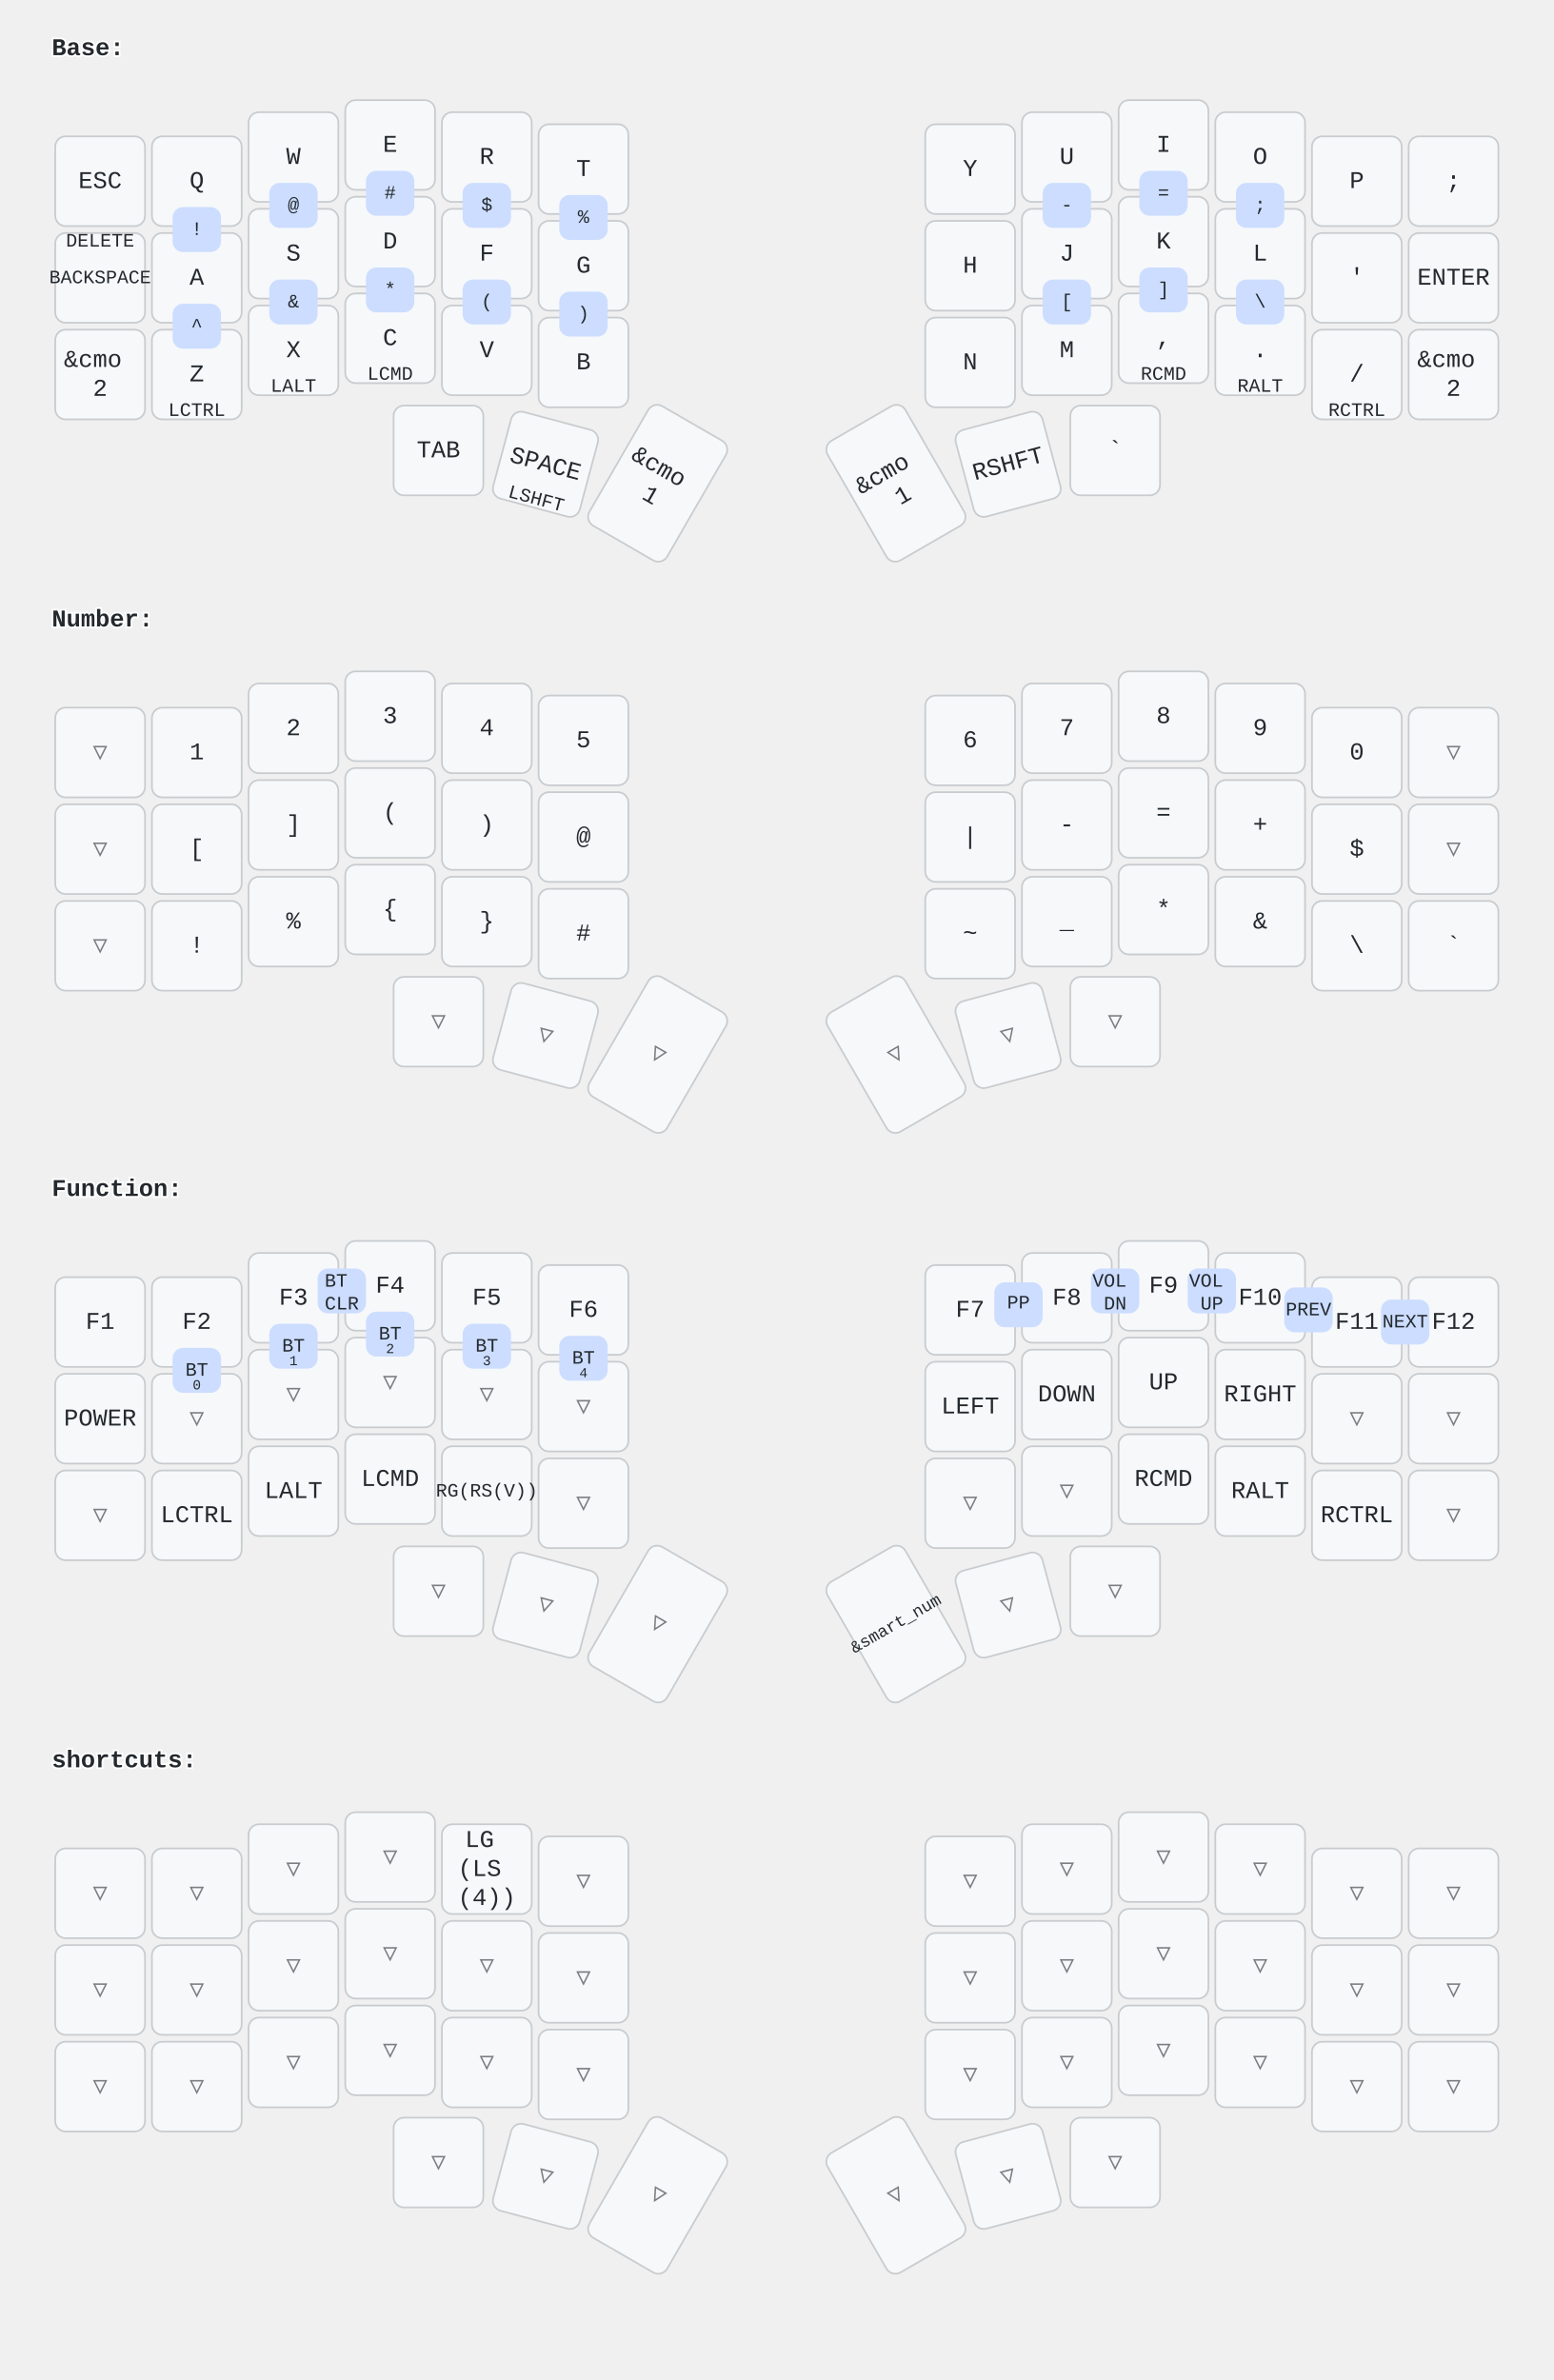
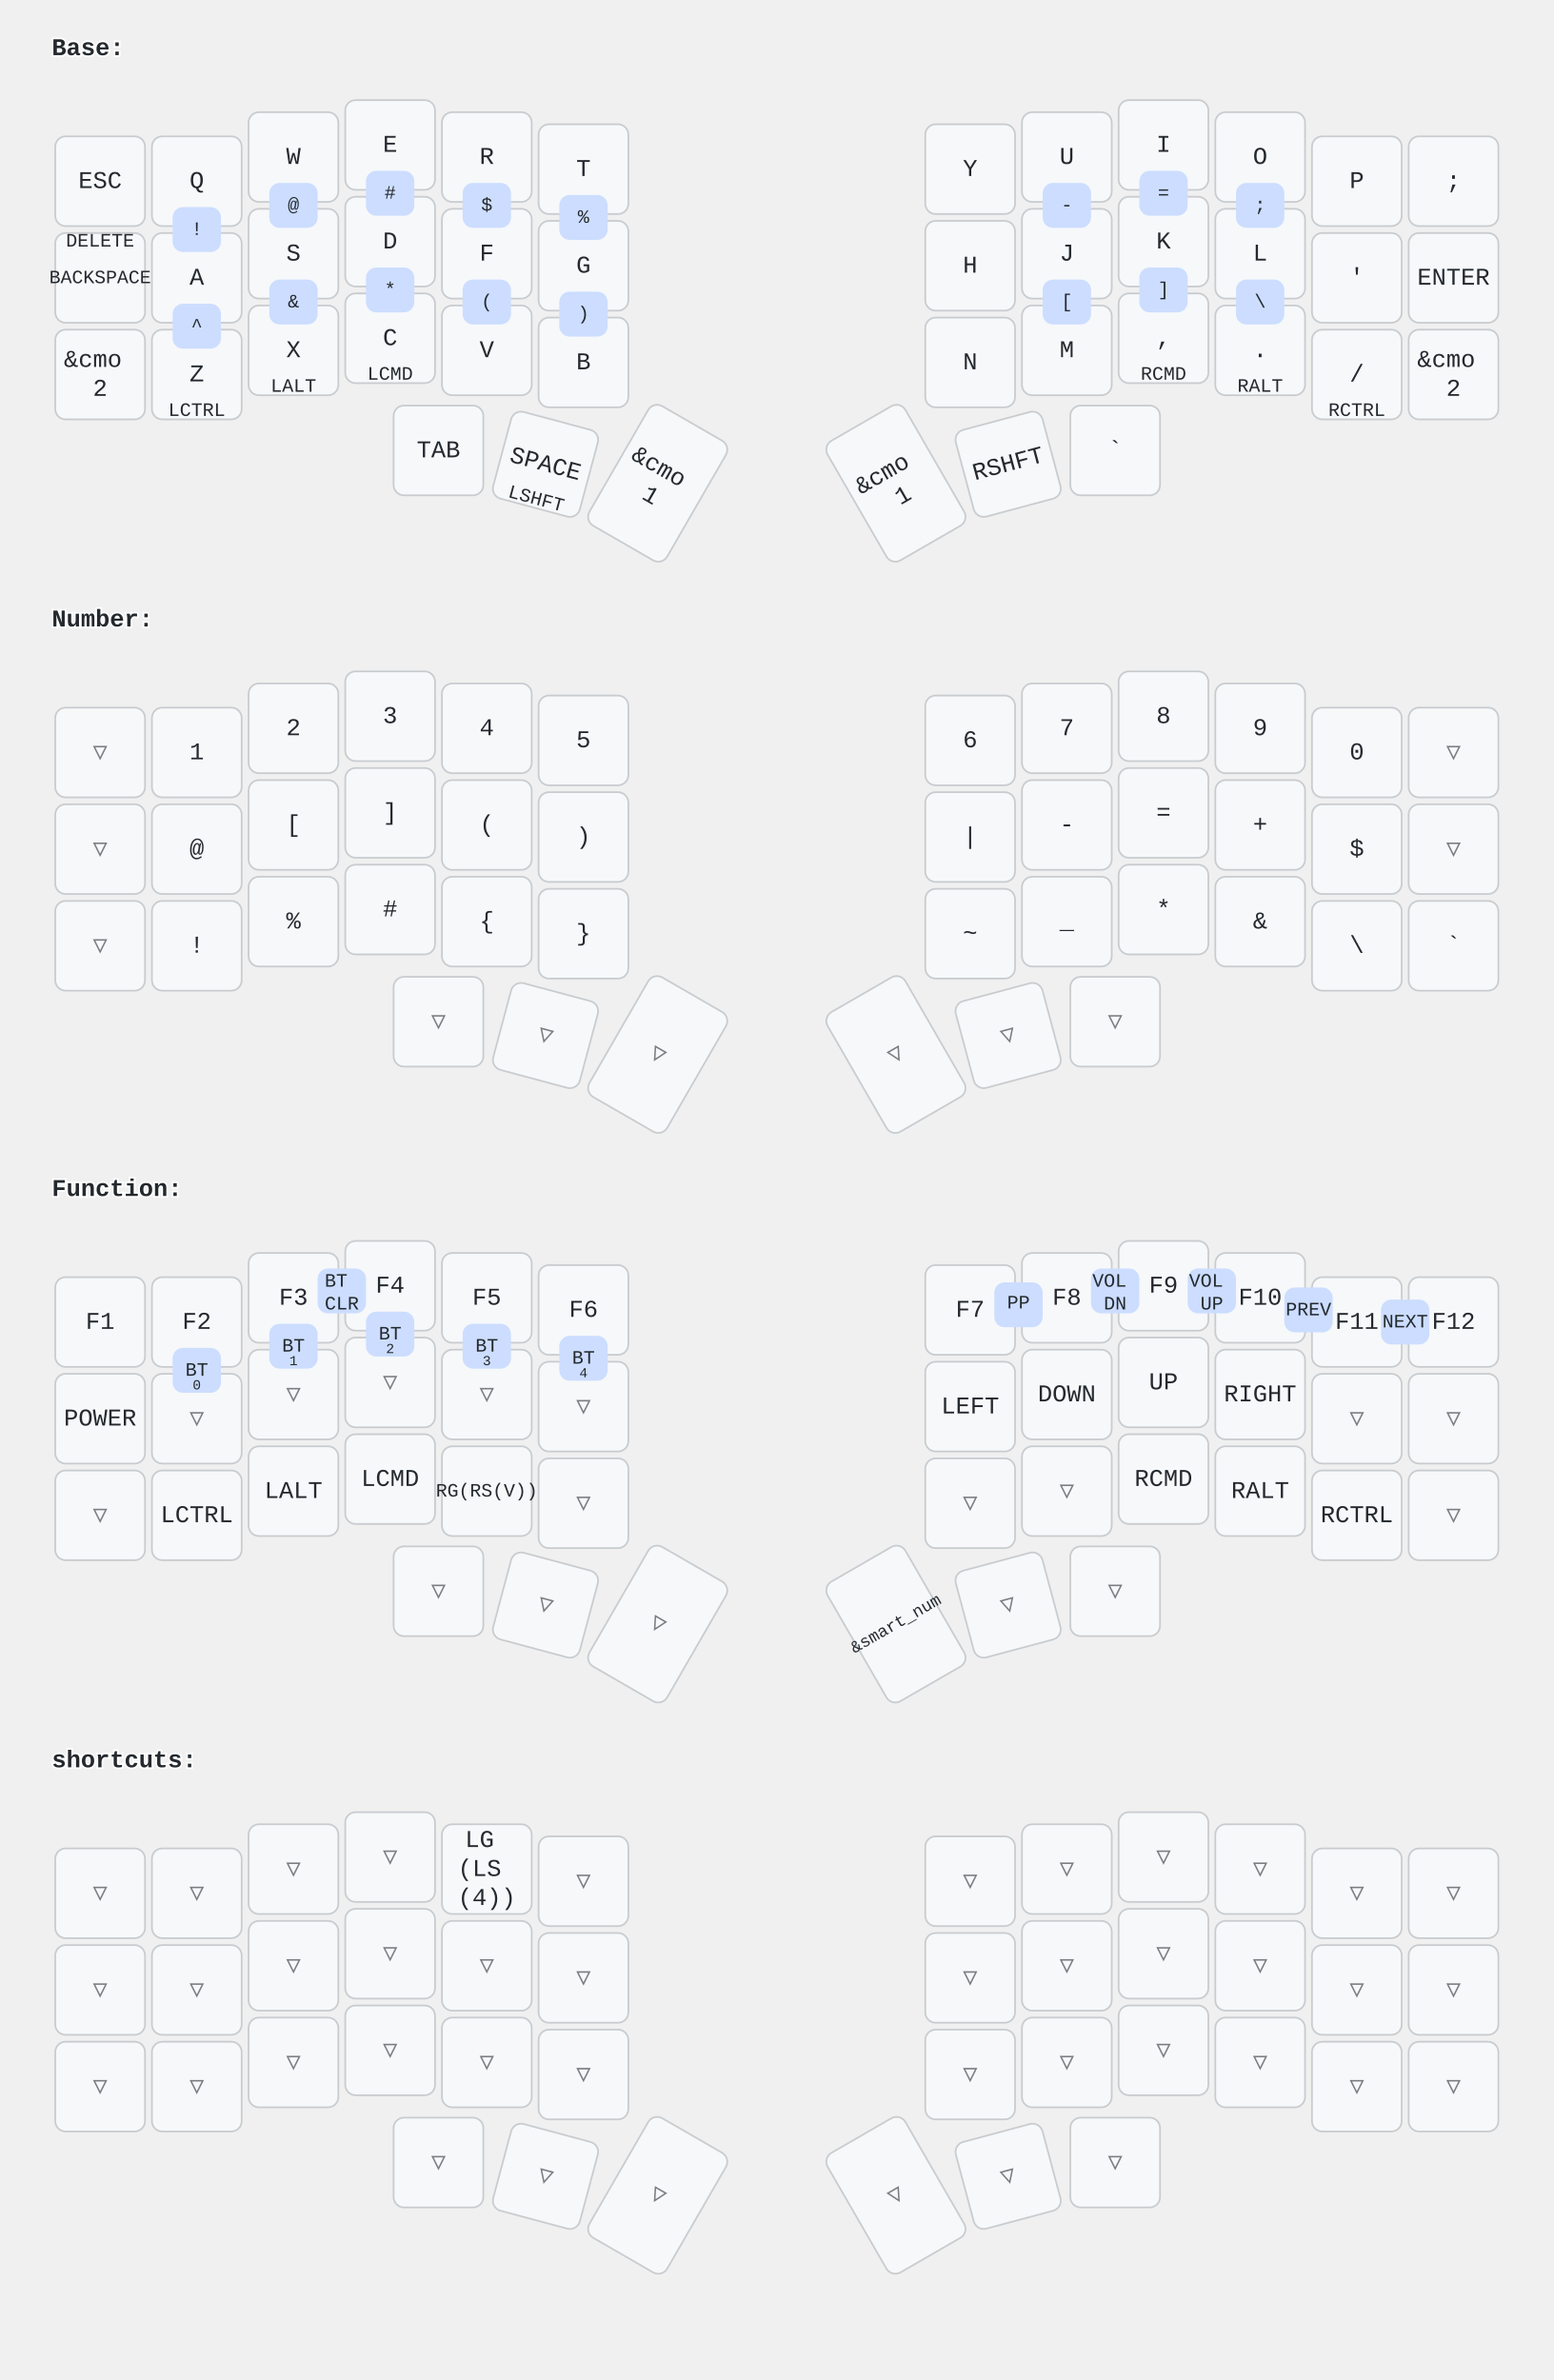
<svg xmlns="http://www.w3.org/2000/svg" width="900" height="1379" viewBox="0 0 900 1379" class="keymap">
  <style>/* inherit to force styles through use tags */
svg path {
    fill: inherit;
}

/* font and background color specifications */
svg.keymap {
    font-family: SFMono-Regular,Consolas,Liberation Mono,Menlo,monospace;
    font-size: 14px;
    font-kerning: normal;
    text-rendering: optimizeLegibility;
    fill: #24292e;
}

/* default key styling */
rect.key {
    fill: #f6f8fa;
    stroke: #c9cccf;
    stroke-width: 1;
}

/* default key side styling, only used is draw_key_sides is set */
rect.side {
    filter: brightness(90%);
}

/* color accent for combo boxes */
rect.combo, rect.combo-separate {
    fill: #cdf;
}

/* color accent for held keys */
rect.held, rect.combo.held {
    fill: #fdd;
}

/* color accent for ghost (optional) keys */
rect.ghost, rect.combo.ghost {
    stroke-dasharray: 4, 4;
    stroke-width: 2;
}

text {
    text-anchor: middle;
    dominant-baseline: middle;
}

/* styling for layer labels */
text.label {
    font-weight: bold;
    text-anchor: start;
    stroke: white;
    stroke-width: 2;
    paint-order: stroke;
}

/* styling for combo tap, and key hold/shifted label text */
text.combo, text.hold, text.shifted {
    font-size: 11px;
}

text.hold {
    text-anchor: middle;
    dominant-baseline: auto;
}

text.shifted {
    text-anchor: middle;
    dominant-baseline: hanging;
}

/* styling for hold/shifted label text in combo box */
text.combo.hold, text.combo.shifted {
    font-size: 8px;
}

/* lighter symbol for transparent keys */
text.trans {
    fill: #7b7e81;
}

/* styling for combo dendrons */
path.combo {
    stroke-width: 1;
    stroke: gray;
    fill: none;
}

/* Start Tabler Icons Cleanup */
/* cannot use height/width with glyphs */
.icon-tabler &gt; path {
    fill: inherit;
    stroke: inherit;
    stroke-width: 2;
}
/* hide tabler's default box */
.icon-tabler &gt; path[stroke="none"][fill="none"] {
    visibility: hidden;
}
/* End Tabler Icons Cleanup */
</style>
  <g transform="translate(30, 0)" class="layer-Base">
    <text x="0" y="28" class="label">Base:</text>
    <g transform="translate(0, 56)">
      <g transform="translate(28, 49)" class="key keypos-0">
        <rect rx="6" ry="6" x="-26" y="-26" width="52" height="52" class="key" />
        <text x="0" y="0" class="key tap">ESC</text>
      </g>
      <g transform="translate(84, 49)" class="key keypos-1">
        <rect rx="6" ry="6" x="-26" y="-26" width="52" height="52" class="key" />
        <text x="0" y="0" class="key tap">Q</text>
      </g>
      <g transform="translate(140, 35)" class="key keypos-2">
        <rect rx="6" ry="6" x="-26" y="-26" width="52" height="52" class="key" />
        <text x="0" y="0" class="key tap">W</text>
      </g>
      <g transform="translate(196, 28)" class="key keypos-3">
        <rect rx="6" ry="6" x="-26" y="-26" width="52" height="52" class="key" />
        <text x="0" y="0" class="key tap">E</text>
      </g>
      <g transform="translate(252, 35)" class="key keypos-4">
        <rect rx="6" ry="6" x="-26" y="-26" width="52" height="52" class="key" />
        <text x="0" y="0" class="key tap">R</text>
      </g>
      <g transform="translate(308, 42)" class="key keypos-5">
        <rect rx="6" ry="6" x="-26" y="-26" width="52" height="52" class="key" />
        <text x="0" y="0" class="key tap">T</text>
      </g>
      <g transform="translate(532, 42)" class="key keypos-6">
        <rect rx="6" ry="6" x="-26" y="-26" width="52" height="52" class="key" />
        <text x="0" y="0" class="key tap">Y</text>
      </g>
      <g transform="translate(588, 35)" class="key keypos-7">
        <rect rx="6" ry="6" x="-26" y="-26" width="52" height="52" class="key" />
        <text x="0" y="0" class="key tap">U</text>
      </g>
      <g transform="translate(644, 28)" class="key keypos-8">
        <rect rx="6" ry="6" x="-26" y="-26" width="52" height="52" class="key" />
        <text x="0" y="0" class="key tap">I</text>
      </g>
      <g transform="translate(700, 35)" class="key keypos-9">
        <rect rx="6" ry="6" x="-26" y="-26" width="52" height="52" class="key" />
        <text x="0" y="0" class="key tap">O</text>
      </g>
      <g transform="translate(756, 49)" class="key keypos-10">
        <rect rx="6" ry="6" x="-26" y="-26" width="52" height="52" class="key" />
        <text x="0" y="0" class="key tap">P</text>
      </g>
      <g transform="translate(812, 49)" class="key keypos-11">
        <rect rx="6" ry="6" x="-26" y="-26" width="52" height="52" class="key" />
        <text x="0" y="0" class="key tap">;</text>
      </g>
      <g transform="translate(28, 105)" class="key keypos-12">
        <rect rx="6" ry="6" x="-26" y="-26" width="52" height="52" class="key" />
        <text x="0" y="0" class="key tap">
          <tspan style="font-size: 78%">BACKSPACE</tspan>
        </text>
        <text x="0" y="-24" class="key shifted">DELETE</text>
      </g>
      <g transform="translate(84, 105)" class="key keypos-13">
        <rect rx="6" ry="6" x="-26" y="-26" width="52" height="52" class="key" />
        <text x="0" y="0" class="key tap">A</text>
      </g>
      <g transform="translate(140, 91)" class="key keypos-14">
        <rect rx="6" ry="6" x="-26" y="-26" width="52" height="52" class="key" />
        <text x="0" y="0" class="key tap">S</text>
      </g>
      <g transform="translate(196, 84)" class="key keypos-15">
        <rect rx="6" ry="6" x="-26" y="-26" width="52" height="52" class="key" />
        <text x="0" y="0" class="key tap">D</text>
      </g>
      <g transform="translate(252, 91)" class="key keypos-16">
        <rect rx="6" ry="6" x="-26" y="-26" width="52" height="52" class="key" />
        <text x="0" y="0" class="key tap">F</text>
      </g>
      <g transform="translate(308, 98)" class="key keypos-17">
        <rect rx="6" ry="6" x="-26" y="-26" width="52" height="52" class="key" />
        <text x="0" y="0" class="key tap">G</text>
      </g>
      <g transform="translate(532, 98)" class="key keypos-18">
        <rect rx="6" ry="6" x="-26" y="-26" width="52" height="52" class="key" />
        <text x="0" y="0" class="key tap">H</text>
      </g>
      <g transform="translate(588, 91)" class="key keypos-19">
        <rect rx="6" ry="6" x="-26" y="-26" width="52" height="52" class="key" />
        <text x="0" y="0" class="key tap">J</text>
      </g>
      <g transform="translate(644, 84)" class="key keypos-20">
        <rect rx="6" ry="6" x="-26" y="-26" width="52" height="52" class="key" />
        <text x="0" y="0" class="key tap">K</text>
      </g>
      <g transform="translate(700, 91)" class="key keypos-21">
        <rect rx="6" ry="6" x="-26" y="-26" width="52" height="52" class="key" />
        <text x="0" y="0" class="key tap">L</text>
      </g>
      <g transform="translate(756, 105)" class="key keypos-22">
        <rect rx="6" ry="6" x="-26" y="-26" width="52" height="52" class="key" />
        <text x="0" y="0" class="key tap">'</text>
      </g>
      <g transform="translate(812, 105)" class="key keypos-23">
        <rect rx="6" ry="6" x="-26" y="-26" width="52" height="52" class="key" />
        <text x="0" y="0" class="key tap">ENTER</text>
      </g>
      <g transform="translate(28, 161)" class="key keypos-24">
        <rect rx="6" ry="6" x="-26" y="-26" width="52" height="52" class="key" />
        <text x="0" y="0" class="key tap">
          <tspan x="0" dy="-0.6em">&amp;cmo</tspan>
          <tspan x="0" dy="1.2em">2</tspan>
        </text>
      </g>
      <g transform="translate(84, 161)" class="key keypos-25">
        <rect rx="6" ry="6" x="-26" y="-26" width="52" height="52" class="key" />
        <text x="0" y="0" class="key tap">Z</text>
        <text x="0" y="24" class="key hold">LCTRL</text>
      </g>
      <g transform="translate(140, 147)" class="key keypos-26">
        <rect rx="6" ry="6" x="-26" y="-26" width="52" height="52" class="key" />
        <text x="0" y="0" class="key tap">X</text>
        <text x="0" y="24" class="key hold">LALT</text>
      </g>
      <g transform="translate(196, 140)" class="key keypos-27">
        <rect rx="6" ry="6" x="-26" y="-26" width="52" height="52" class="key" />
        <text x="0" y="0" class="key tap">C</text>
        <text x="0" y="24" class="key hold">LCMD</text>
      </g>
      <g transform="translate(252, 147)" class="key keypos-28">
        <rect rx="6" ry="6" x="-26" y="-26" width="52" height="52" class="key" />
        <text x="0" y="0" class="key tap">V</text>
      </g>
      <g transform="translate(308, 154)" class="key keypos-29">
        <rect rx="6" ry="6" x="-26" y="-26" width="52" height="52" class="key" />
        <text x="0" y="0" class="key tap">B</text>
      </g>
      <g transform="translate(532, 154)" class="key keypos-30">
        <rect rx="6" ry="6" x="-26" y="-26" width="52" height="52" class="key" />
        <text x="0" y="0" class="key tap">N</text>
      </g>
      <g transform="translate(588, 147)" class="key keypos-31">
        <rect rx="6" ry="6" x="-26" y="-26" width="52" height="52" class="key" />
        <text x="0" y="0" class="key tap">M</text>
      </g>
      <g transform="translate(644, 140)" class="key keypos-32">
        <rect rx="6" ry="6" x="-26" y="-26" width="52" height="52" class="key" />
        <text x="0" y="0" class="key tap">,</text>
        <text x="0" y="24" class="key hold">RCMD</text>
      </g>
      <g transform="translate(700, 147)" class="key keypos-33">
        <rect rx="6" ry="6" x="-26" y="-26" width="52" height="52" class="key" />
        <text x="0" y="0" class="key tap">.</text>
        <text x="0" y="24" class="key hold">RALT</text>
      </g>
      <g transform="translate(756, 161)" class="key keypos-34">
        <rect rx="6" ry="6" x="-26" y="-26" width="52" height="52" class="key" />
        <text x="0" y="0" class="key tap">/</text>
        <text x="0" y="24" class="key hold">RCTRL</text>
      </g>
      <g transform="translate(812, 161)" class="key keypos-35">
        <rect rx="6" ry="6" x="-26" y="-26" width="52" height="52" class="key" />
        <text x="0" y="0" class="key tap">
          <tspan x="0" dy="-0.6em">&amp;cmo</tspan>
          <tspan x="0" dy="1.2em">2</tspan>
        </text>
      </g>
      <g transform="translate(224, 205)" class="key keypos-36">
        <rect rx="6" ry="6" x="-26" y="-26" width="52" height="52" class="key" />
        <text x="0" y="0" class="key tap">TAB</text>
      </g>
      <g transform="translate(286, 213) rotate(15.0)" class="key keypos-37">
        <rect rx="6" ry="6" x="-26" y="-26" width="52" height="52" class="key" />
        <text x="0" y="0" class="key tap">SPACE</text>
        <text x="0" y="24" class="key hold">LSHFT</text>
      </g>
      <g transform="translate(351, 224) rotate(30.0)" class="key keypos-38">
        <rect rx="6" ry="6" x="-26" y="-40" width="52" height="80" class="key" />
        <text x="0" y="0" class="key tap">
          <tspan x="0" dy="-0.6em">&amp;cmo</tspan>
          <tspan x="0" dy="1.2em">1</tspan>
        </text>
      </g>
      <g transform="translate(489, 224) rotate(-30.0)" class="key keypos-39">
        <rect rx="6" ry="6" x="-26" y="-40" width="52" height="80" class="key" />
        <text x="0" y="0" class="key tap">
          <tspan x="0" dy="-0.6em">&amp;cmo</tspan>
          <tspan x="0" dy="1.2em">1</tspan>
        </text>
      </g>
      <g transform="translate(554, 213) rotate(-15.0)" class="key keypos-40">
        <rect rx="6" ry="6" x="-26" y="-26" width="52" height="52" class="key" />
        <text x="0" y="0" class="key tap">RSHFT</text>
      </g>
      <g transform="translate(616, 205)" class="key keypos-41">
        <rect rx="6" ry="6" x="-26" y="-26" width="52" height="52" class="key" />
        <text x="0" y="0" class="key tap">`</text>
      </g>
      <g class="combo combopos-0">
        <rect rx="6" ry="6" x="70" y="64" width="28" height="26" class="combo" />
        <text x="84" y="77" class="combo tap">!</text>
      </g>
      <g class="combo combopos-1">
        <rect rx="6" ry="6" x="126" y="50" width="28" height="26" class="combo" />
        <text x="140" y="63" class="combo tap">@</text>
      </g>
      <g class="combo combopos-2">
        <rect rx="6" ry="6" x="182" y="43" width="28" height="26" class="combo" />
        <text x="196" y="56" class="combo tap">#</text>
      </g>
      <g class="combo combopos-3">
        <rect rx="6" ry="6" x="238" y="50" width="28" height="26" class="combo" />
        <text x="252" y="63" class="combo tap">$</text>
      </g>
      <g class="combo combopos-4">
        <rect rx="6" ry="6" x="294" y="57" width="28" height="26" class="combo" />
        <text x="308" y="70" class="combo tap">%</text>
      </g>
      <g class="combo combopos-5">
        <rect rx="6" ry="6" x="70" y="120" width="28" height="26" class="combo" />
        <text x="84" y="133" class="combo tap">^</text>
      </g>
      <g class="combo combopos-6">
        <rect rx="6" ry="6" x="126" y="106" width="28" height="26" class="combo" />
        <text x="140" y="119" class="combo tap">&amp;</text>
      </g>
      <g class="combo combopos-7">
        <rect rx="6" ry="6" x="182" y="99" width="28" height="26" class="combo" />
        <text x="196" y="112" class="combo tap">*</text>
      </g>
      <g class="combo combopos-8">
        <rect rx="6" ry="6" x="238" y="106" width="28" height="26" class="combo" />
        <text x="252" y="119" class="combo tap">(</text>
      </g>
      <g class="combo combopos-9">
        <rect rx="6" ry="6" x="294" y="113" width="28" height="26" class="combo" />
        <text x="308" y="126" class="combo tap">)</text>
      </g>
      <g class="combo combopos-10">
        <rect rx="6" ry="6" x="574" y="50" width="28" height="26" class="combo" />
        <text x="588" y="63" class="combo tap">-</text>
      </g>
      <g class="combo combopos-11">
        <rect rx="6" ry="6" x="630" y="43" width="28" height="26" class="combo" />
        <text x="644" y="56" class="combo tap">=</text>
      </g>
      <g class="combo combopos-12">
        <rect rx="6" ry="6" x="686" y="50" width="28" height="26" class="combo" />
        <text x="700" y="63" class="combo tap">;</text>
      </g>
      <g class="combo combopos-13">
        <rect rx="6" ry="6" x="574" y="106" width="28" height="26" class="combo" />
        <text x="588" y="119" class="combo tap">[</text>
      </g>
      <g class="combo combopos-14">
        <rect rx="6" ry="6" x="630" y="99" width="28" height="26" class="combo" />
        <text x="644" y="112" class="combo tap">]</text>
      </g>
      <g class="combo combopos-15">
        <rect rx="6" ry="6" x="686" y="106" width="28" height="26" class="combo" />
        <text x="700" y="119" class="combo tap">\</text>
      </g>
    </g>
  </g>
  <g transform="translate(30, 331)" class="layer-Number">
    <text x="0" y="28" class="label">Number:</text>
    <g transform="translate(0, 56)">
      <g transform="translate(28, 49)" class="key trans keypos-0">
        <rect rx="6" ry="6" x="-26" y="-26" width="52" height="52" class="key trans" />
        <text x="0" y="0" class="key trans tap">▽</text>
      </g>
      <g transform="translate(84, 49)" class="key keypos-1">
        <rect rx="6" ry="6" x="-26" y="-26" width="52" height="52" class="key" />
        <text x="0" y="0" class="key tap">1</text>
      </g>
      <g transform="translate(140, 35)" class="key keypos-2">
        <rect rx="6" ry="6" x="-26" y="-26" width="52" height="52" class="key" />
        <text x="0" y="0" class="key tap">2</text>
      </g>
      <g transform="translate(196, 28)" class="key keypos-3">
        <rect rx="6" ry="6" x="-26" y="-26" width="52" height="52" class="key" />
        <text x="0" y="0" class="key tap">3</text>
      </g>
      <g transform="translate(252, 35)" class="key keypos-4">
        <rect rx="6" ry="6" x="-26" y="-26" width="52" height="52" class="key" />
        <text x="0" y="0" class="key tap">4</text>
      </g>
      <g transform="translate(308, 42)" class="key keypos-5">
        <rect rx="6" ry="6" x="-26" y="-26" width="52" height="52" class="key" />
        <text x="0" y="0" class="key tap">5</text>
      </g>
      <g transform="translate(532, 42)" class="key keypos-6">
        <rect rx="6" ry="6" x="-26" y="-26" width="52" height="52" class="key" />
        <text x="0" y="0" class="key tap">6</text>
      </g>
      <g transform="translate(588, 35)" class="key keypos-7">
        <rect rx="6" ry="6" x="-26" y="-26" width="52" height="52" class="key" />
        <text x="0" y="0" class="key tap">7</text>
      </g>
      <g transform="translate(644, 28)" class="key keypos-8">
        <rect rx="6" ry="6" x="-26" y="-26" width="52" height="52" class="key" />
        <text x="0" y="0" class="key tap">8</text>
      </g>
      <g transform="translate(700, 35)" class="key keypos-9">
        <rect rx="6" ry="6" x="-26" y="-26" width="52" height="52" class="key" />
        <text x="0" y="0" class="key tap">9</text>
      </g>
      <g transform="translate(756, 49)" class="key keypos-10">
        <rect rx="6" ry="6" x="-26" y="-26" width="52" height="52" class="key" />
        <text x="0" y="0" class="key tap">0</text>
      </g>
      <g transform="translate(812, 49)" class="key trans keypos-11">
        <rect rx="6" ry="6" x="-26" y="-26" width="52" height="52" class="key trans" />
        <text x="0" y="0" class="key trans tap">▽</text>
      </g>
      <g transform="translate(28, 105)" class="key trans keypos-12">
        <rect rx="6" ry="6" x="-26" y="-26" width="52" height="52" class="key trans" />
        <text x="0" y="0" class="key trans tap">▽</text>
      </g>
      <g transform="translate(84, 105)" class="key keypos-13">
        <rect rx="6" ry="6" x="-26" y="-26" width="52" height="52" class="key" />
+         <text x="0" y="0" class="key tap">@</text>
+       </g>
+       <g transform="translate(140, 91)" class="key keypos-14">
+         <rect rx="6" ry="6" x="-26" y="-26" width="52" height="52" class="key" />
        <text x="0" y="0" class="key tap">[</text>
      </g>
-       <g transform="translate(140, 91)" class="key keypos-14">
+       <g transform="translate(196, 84)" class="key keypos-15">
        <rect rx="6" ry="6" x="-26" y="-26" width="52" height="52" class="key" />
        <text x="0" y="0" class="key tap">]</text>
      </g>
-       <g transform="translate(196, 84)" class="key keypos-15">
+       <g transform="translate(252, 91)" class="key keypos-16">
        <rect rx="6" ry="6" x="-26" y="-26" width="52" height="52" class="key" />
        <text x="0" y="0" class="key tap">(</text>
      </g>
-       <g transform="translate(252, 91)" class="key keypos-16">
+       <g transform="translate(308, 98)" class="key keypos-17">
        <rect rx="6" ry="6" x="-26" y="-26" width="52" height="52" class="key" />
        <text x="0" y="0" class="key tap">)</text>
      </g>
-       <g transform="translate(308, 98)" class="key keypos-17">
-         <rect rx="6" ry="6" x="-26" y="-26" width="52" height="52" class="key" />
-         <text x="0" y="0" class="key tap">@</text>
-       </g>
      <g transform="translate(532, 98)" class="key keypos-18">
        <rect rx="6" ry="6" x="-26" y="-26" width="52" height="52" class="key" />
        <text x="0" y="0" class="key tap">|</text>
      </g>
      <g transform="translate(588, 91)" class="key keypos-19">
        <rect rx="6" ry="6" x="-26" y="-26" width="52" height="52" class="key" />
        <text x="0" y="0" class="key tap">-</text>
      </g>
      <g transform="translate(644, 84)" class="key keypos-20">
        <rect rx="6" ry="6" x="-26" y="-26" width="52" height="52" class="key" />
        <text x="0" y="0" class="key tap">=</text>
      </g>
      <g transform="translate(700, 91)" class="key keypos-21">
        <rect rx="6" ry="6" x="-26" y="-26" width="52" height="52" class="key" />
        <text x="0" y="0" class="key tap">+</text>
      </g>
      <g transform="translate(756, 105)" class="key keypos-22">
        <rect rx="6" ry="6" x="-26" y="-26" width="52" height="52" class="key" />
        <text x="0" y="0" class="key tap">$</text>
      </g>
      <g transform="translate(812, 105)" class="key trans keypos-23">
        <rect rx="6" ry="6" x="-26" y="-26" width="52" height="52" class="key trans" />
        <text x="0" y="0" class="key trans tap">▽</text>
      </g>
      <g transform="translate(28, 161)" class="key trans keypos-24">
        <rect rx="6" ry="6" x="-26" y="-26" width="52" height="52" class="key trans" />
        <text x="0" y="0" class="key trans tap">▽</text>
      </g>
      <g transform="translate(84, 161)" class="key keypos-25">
        <rect rx="6" ry="6" x="-26" y="-26" width="52" height="52" class="key" />
        <text x="0" y="0" class="key tap">!</text>
      </g>
      <g transform="translate(140, 147)" class="key keypos-26">
        <rect rx="6" ry="6" x="-26" y="-26" width="52" height="52" class="key" />
        <text x="0" y="0" class="key tap">%</text>
      </g>
      <g transform="translate(196, 140)" class="key keypos-27">
        <rect rx="6" ry="6" x="-26" y="-26" width="52" height="52" class="key" />
+         <text x="0" y="0" class="key tap">#</text>
+       </g>
+       <g transform="translate(252, 147)" class="key keypos-28">
+         <rect rx="6" ry="6" x="-26" y="-26" width="52" height="52" class="key" />
        <text x="0" y="0" class="key tap">{</text>
      </g>
-       <g transform="translate(252, 147)" class="key keypos-28">
+       <g transform="translate(308, 154)" class="key keypos-29">
        <rect rx="6" ry="6" x="-26" y="-26" width="52" height="52" class="key" />
        <text x="0" y="0" class="key tap">}</text>
-       </g>
-       <g transform="translate(308, 154)" class="key keypos-29">
-         <rect rx="6" ry="6" x="-26" y="-26" width="52" height="52" class="key" />
-         <text x="0" y="0" class="key tap">#</text>
      </g>
      <g transform="translate(532, 154)" class="key keypos-30">
        <rect rx="6" ry="6" x="-26" y="-26" width="52" height="52" class="key" />
        <text x="0" y="0" class="key tap">~</text>
      </g>
      <g transform="translate(588, 147)" class="key keypos-31">
        <rect rx="6" ry="6" x="-26" y="-26" width="52" height="52" class="key" />
        <text x="0" y="0" class="key tap">_</text>
      </g>
      <g transform="translate(644, 140)" class="key keypos-32">
        <rect rx="6" ry="6" x="-26" y="-26" width="52" height="52" class="key" />
        <text x="0" y="0" class="key tap">*</text>
      </g>
      <g transform="translate(700, 147)" class="key keypos-33">
        <rect rx="6" ry="6" x="-26" y="-26" width="52" height="52" class="key" />
        <text x="0" y="0" class="key tap">&amp;</text>
      </g>
      <g transform="translate(756, 161)" class="key keypos-34">
        <rect rx="6" ry="6" x="-26" y="-26" width="52" height="52" class="key" />
        <text x="0" y="0" class="key tap">\</text>
      </g>
      <g transform="translate(812, 161)" class="key keypos-35">
        <rect rx="6" ry="6" x="-26" y="-26" width="52" height="52" class="key" />
        <text x="0" y="0" class="key tap">`</text>
      </g>
      <g transform="translate(224, 205)" class="key trans keypos-36">
        <rect rx="6" ry="6" x="-26" y="-26" width="52" height="52" class="key trans" />
        <text x="0" y="0" class="key trans tap">▽</text>
      </g>
      <g transform="translate(286, 213) rotate(15.0)" class="key trans keypos-37">
        <rect rx="6" ry="6" x="-26" y="-26" width="52" height="52" class="key trans" />
        <text x="0" y="0" class="key trans tap">▽</text>
      </g>
      <g transform="translate(351, 224) rotate(30.0)" class="key trans keypos-38">
        <rect rx="6" ry="6" x="-26" y="-40" width="52" height="80" class="key trans" />
        <text x="0" y="0" class="key trans tap">▽</text>
      </g>
      <g transform="translate(489, 224) rotate(-30.0)" class="key trans keypos-39">
        <rect rx="6" ry="6" x="-26" y="-40" width="52" height="80" class="key trans" />
        <text x="0" y="0" class="key trans tap">▽</text>
      </g>
      <g transform="translate(554, 213) rotate(-15.0)" class="key trans keypos-40">
        <rect rx="6" ry="6" x="-26" y="-26" width="52" height="52" class="key trans" />
        <text x="0" y="0" class="key trans tap">▽</text>
      </g>
      <g transform="translate(616, 205)" class="key trans keypos-41">
        <rect rx="6" ry="6" x="-26" y="-26" width="52" height="52" class="key trans" />
        <text x="0" y="0" class="key trans tap">▽</text>
      </g>
    </g>
  </g>
  <g transform="translate(30, 661)" class="layer-Function">
    <text x="0" y="28" class="label">Function:</text>
    <g transform="translate(0, 56)">
      <g transform="translate(28, 49)" class="key keypos-0">
        <rect rx="6" ry="6" x="-26" y="-26" width="52" height="52" class="key" />
        <text x="0" y="0" class="key tap">F1</text>
      </g>
      <g transform="translate(84, 49)" class="key keypos-1">
        <rect rx="6" ry="6" x="-26" y="-26" width="52" height="52" class="key" />
        <text x="0" y="0" class="key tap">F2</text>
      </g>
      <g transform="translate(140, 35)" class="key keypos-2">
        <rect rx="6" ry="6" x="-26" y="-26" width="52" height="52" class="key" />
        <text x="0" y="0" class="key tap">F3</text>
      </g>
      <g transform="translate(196, 28)" class="key keypos-3">
        <rect rx="6" ry="6" x="-26" y="-26" width="52" height="52" class="key" />
        <text x="0" y="0" class="key tap">F4</text>
      </g>
      <g transform="translate(252, 35)" class="key keypos-4">
        <rect rx="6" ry="6" x="-26" y="-26" width="52" height="52" class="key" />
        <text x="0" y="0" class="key tap">F5</text>
      </g>
      <g transform="translate(308, 42)" class="key keypos-5">
        <rect rx="6" ry="6" x="-26" y="-26" width="52" height="52" class="key" />
        <text x="0" y="0" class="key tap">F6</text>
      </g>
      <g transform="translate(532, 42)" class="key keypos-6">
        <rect rx="6" ry="6" x="-26" y="-26" width="52" height="52" class="key" />
        <text x="0" y="0" class="key tap">F7</text>
      </g>
      <g transform="translate(588, 35)" class="key keypos-7">
        <rect rx="6" ry="6" x="-26" y="-26" width="52" height="52" class="key" />
        <text x="0" y="0" class="key tap">F8</text>
      </g>
      <g transform="translate(644, 28)" class="key keypos-8">
        <rect rx="6" ry="6" x="-26" y="-26" width="52" height="52" class="key" />
        <text x="0" y="0" class="key tap">F9</text>
      </g>
      <g transform="translate(700, 35)" class="key keypos-9">
        <rect rx="6" ry="6" x="-26" y="-26" width="52" height="52" class="key" />
        <text x="0" y="0" class="key tap">F10</text>
      </g>
      <g transform="translate(756, 49)" class="key keypos-10">
        <rect rx="6" ry="6" x="-26" y="-26" width="52" height="52" class="key" />
        <text x="0" y="0" class="key tap">F11</text>
      </g>
      <g transform="translate(812, 49)" class="key keypos-11">
        <rect rx="6" ry="6" x="-26" y="-26" width="52" height="52" class="key" />
        <text x="0" y="0" class="key tap">F12</text>
      </g>
      <g transform="translate(28, 105)" class="key keypos-12">
        <rect rx="6" ry="6" x="-26" y="-26" width="52" height="52" class="key" />
        <text x="0" y="0" class="key tap">POWER</text>
      </g>
      <g transform="translate(84, 105)" class="key trans keypos-13">
        <rect rx="6" ry="6" x="-26" y="-26" width="52" height="52" class="key trans" />
        <text x="0" y="0" class="key trans tap">▽</text>
      </g>
      <g transform="translate(140, 91)" class="key trans keypos-14">
        <rect rx="6" ry="6" x="-26" y="-26" width="52" height="52" class="key trans" />
        <text x="0" y="0" class="key trans tap">▽</text>
      </g>
      <g transform="translate(196, 84)" class="key trans keypos-15">
        <rect rx="6" ry="6" x="-26" y="-26" width="52" height="52" class="key trans" />
        <text x="0" y="0" class="key trans tap">▽</text>
      </g>
      <g transform="translate(252, 91)" class="key trans keypos-16">
        <rect rx="6" ry="6" x="-26" y="-26" width="52" height="52" class="key trans" />
        <text x="0" y="0" class="key trans tap">▽</text>
      </g>
      <g transform="translate(308, 98)" class="key trans keypos-17">
        <rect rx="6" ry="6" x="-26" y="-26" width="52" height="52" class="key trans" />
        <text x="0" y="0" class="key trans tap">▽</text>
      </g>
      <g transform="translate(532, 98)" class="key keypos-18">
        <rect rx="6" ry="6" x="-26" y="-26" width="52" height="52" class="key" />
        <text x="0" y="0" class="key tap">LEFT</text>
      </g>
      <g transform="translate(588, 91)" class="key keypos-19">
        <rect rx="6" ry="6" x="-26" y="-26" width="52" height="52" class="key" />
        <text x="0" y="0" class="key tap">DOWN</text>
      </g>
      <g transform="translate(644, 84)" class="key keypos-20">
        <rect rx="6" ry="6" x="-26" y="-26" width="52" height="52" class="key" />
        <text x="0" y="0" class="key tap">UP</text>
      </g>
      <g transform="translate(700, 91)" class="key keypos-21">
        <rect rx="6" ry="6" x="-26" y="-26" width="52" height="52" class="key" />
        <text x="0" y="0" class="key tap">RIGHT</text>
      </g>
      <g transform="translate(756, 105)" class="key trans keypos-22">
        <rect rx="6" ry="6" x="-26" y="-26" width="52" height="52" class="key trans" />
        <text x="0" y="0" class="key trans tap">▽</text>
      </g>
      <g transform="translate(812, 105)" class="key trans keypos-23">
        <rect rx="6" ry="6" x="-26" y="-26" width="52" height="52" class="key trans" />
        <text x="0" y="0" class="key trans tap">▽</text>
      </g>
      <g transform="translate(28, 161)" class="key trans keypos-24">
        <rect rx="6" ry="6" x="-26" y="-26" width="52" height="52" class="key trans" />
        <text x="0" y="0" class="key trans tap">▽</text>
      </g>
      <g transform="translate(84, 161)" class="key keypos-25">
        <rect rx="6" ry="6" x="-26" y="-26" width="52" height="52" class="key" />
        <text x="0" y="0" class="key tap">LCTRL</text>
      </g>
      <g transform="translate(140, 147)" class="key keypos-26">
        <rect rx="6" ry="6" x="-26" y="-26" width="52" height="52" class="key" />
        <text x="0" y="0" class="key tap">LALT</text>
      </g>
      <g transform="translate(196, 140)" class="key keypos-27">
        <rect rx="6" ry="6" x="-26" y="-26" width="52" height="52" class="key" />
        <text x="0" y="0" class="key tap">LCMD</text>
      </g>
      <g transform="translate(252, 147)" class="key keypos-28">
        <rect rx="6" ry="6" x="-26" y="-26" width="52" height="52" class="key" />
        <text x="0" y="0" class="key tap">
          <tspan style="font-size: 78%">RG(RS(V))</tspan>
        </text>
      </g>
      <g transform="translate(308, 154)" class="key trans keypos-29">
        <rect rx="6" ry="6" x="-26" y="-26" width="52" height="52" class="key trans" />
        <text x="0" y="0" class="key trans tap">▽</text>
      </g>
      <g transform="translate(532, 154)" class="key trans keypos-30">
        <rect rx="6" ry="6" x="-26" y="-26" width="52" height="52" class="key trans" />
        <text x="0" y="0" class="key trans tap">▽</text>
      </g>
      <g transform="translate(588, 147)" class="key trans keypos-31">
        <rect rx="6" ry="6" x="-26" y="-26" width="52" height="52" class="key trans" />
        <text x="0" y="0" class="key trans tap">▽</text>
      </g>
      <g transform="translate(644, 140)" class="key keypos-32">
        <rect rx="6" ry="6" x="-26" y="-26" width="52" height="52" class="key" />
        <text x="0" y="0" class="key tap">RCMD</text>
      </g>
      <g transform="translate(700, 147)" class="key keypos-33">
        <rect rx="6" ry="6" x="-26" y="-26" width="52" height="52" class="key" />
        <text x="0" y="0" class="key tap">RALT</text>
      </g>
      <g transform="translate(756, 161)" class="key keypos-34">
        <rect rx="6" ry="6" x="-26" y="-26" width="52" height="52" class="key" />
        <text x="0" y="0" class="key tap">RCTRL</text>
      </g>
      <g transform="translate(812, 161)" class="key trans keypos-35">
        <rect rx="6" ry="6" x="-26" y="-26" width="52" height="52" class="key trans" />
        <text x="0" y="0" class="key trans tap">▽</text>
      </g>
      <g transform="translate(224, 205)" class="key trans keypos-36">
        <rect rx="6" ry="6" x="-26" y="-26" width="52" height="52" class="key trans" />
        <text x="0" y="0" class="key trans tap">▽</text>
      </g>
      <g transform="translate(286, 213) rotate(15.0)" class="key trans keypos-37">
        <rect rx="6" ry="6" x="-26" y="-26" width="52" height="52" class="key trans" />
        <text x="0" y="0" class="key trans tap">▽</text>
      </g>
      <g transform="translate(351, 224) rotate(30.0)" class="key trans keypos-38">
        <rect rx="6" ry="6" x="-26" y="-40" width="52" height="80" class="key trans" />
        <text x="0" y="0" class="key trans tap">▽</text>
      </g>
      <g transform="translate(489, 224) rotate(-30.0)" class="key keypos-39">
        <rect rx="6" ry="6" x="-26" y="-40" width="52" height="80" class="key" />
        <text x="0" y="0" class="key tap">
          <tspan style="font-size: 70%">&amp;smart_num</tspan>
        </text>
      </g>
      <g transform="translate(554, 213) rotate(-15.0)" class="key trans keypos-40">
        <rect rx="6" ry="6" x="-26" y="-26" width="52" height="52" class="key trans" />
        <text x="0" y="0" class="key trans tap">▽</text>
      </g>
      <g transform="translate(616, 205)" class="key trans keypos-41">
        <rect rx="6" ry="6" x="-26" y="-26" width="52" height="52" class="key trans" />
        <text x="0" y="0" class="key trans tap">▽</text>
      </g>
      <g class="combo combopos-0">
        <rect rx="6" ry="6" x="70" y="64" width="28" height="26" class="combo" />
        <text x="84" y="77" class="combo tap">BT</text>
        <text x="84" y="88" class="combo hold">0</text>
      </g>
      <g class="combo combopos-1">
        <rect rx="6" ry="6" x="126" y="50" width="28" height="26" class="combo" />
        <text x="140" y="63" class="combo tap">BT</text>
        <text x="140" y="74" class="combo hold">1</text>
      </g>
      <g class="combo combopos-2">
        <rect rx="6" ry="6" x="182" y="43" width="28" height="26" class="combo" />
        <text x="196" y="56" class="combo tap">BT</text>
        <text x="196" y="67" class="combo hold">2</text>
      </g>
      <g class="combo combopos-3">
        <rect rx="6" ry="6" x="238" y="50" width="28" height="26" class="combo" />
        <text x="252" y="63" class="combo tap">BT</text>
        <text x="252" y="74" class="combo hold">3</text>
      </g>
      <g class="combo combopos-4">
        <rect rx="6" ry="6" x="294" y="57" width="28" height="26" class="combo" />
        <text x="308" y="70" class="combo tap">BT</text>
        <text x="308" y="81" class="combo hold">4</text>
      </g>
      <g class="combo combopos-5">
        <rect rx="6" ry="6" x="154" y="18" width="28" height="26" class="combo" />
        <text x="168" y="32" class="combo tap">
          <tspan x="168" dy="-0.6em">BT</tspan>
          <tspan x="168" dy="1.2em">CLR</tspan>
        </text>
      </g>
      <g class="combo combopos-6">
        <rect rx="6" ry="6" x="546" y="26" width="28" height="26" class="combo" />
        <text x="560" y="38" class="combo tap">PP</text>
      </g>
      <g class="combo combopos-7">
        <rect rx="6" ry="6" x="602" y="18" width="28" height="26" class="combo" />
        <text x="616" y="32" class="combo tap">
          <tspan x="616" dy="-0.6em">VOL</tspan>
          <tspan x="616" dy="1.2em">DN</tspan>
        </text>
      </g>
      <g class="combo combopos-8">
        <rect rx="6" ry="6" x="658" y="18" width="28" height="26" class="combo" />
        <text x="672" y="32" class="combo tap">
          <tspan x="672" dy="-0.6em">VOL</tspan>
          <tspan x="672" dy="1.2em">UP</tspan>
        </text>
      </g>
      <g class="combo combopos-9">
        <rect rx="6" ry="6" x="714" y="29" width="28" height="26" class="combo" />
        <text x="728" y="42" class="combo tap">PREV</text>
      </g>
      <g class="combo combopos-10">
        <rect rx="6" ry="6" x="770" y="36" width="28" height="26" class="combo" />
        <text x="784" y="49" class="combo tap">NEXT</text>
      </g>
    </g>
  </g>
  <g transform="translate(30, 992)" class="layer-shortcuts">
    <text x="0" y="28" class="label">shortcuts:</text>
    <g transform="translate(0, 56)">
      <g transform="translate(28, 49)" class="key trans keypos-0">
        <rect rx="6" ry="6" x="-26" y="-26" width="52" height="52" class="key trans" />
        <text x="0" y="0" class="key trans tap">▽</text>
      </g>
      <g transform="translate(84, 49)" class="key trans keypos-1">
        <rect rx="6" ry="6" x="-26" y="-26" width="52" height="52" class="key trans" />
        <text x="0" y="0" class="key trans tap">▽</text>
      </g>
      <g transform="translate(140, 35)" class="key trans keypos-2">
        <rect rx="6" ry="6" x="-26" y="-26" width="52" height="52" class="key trans" />
        <text x="0" y="0" class="key trans tap">▽</text>
      </g>
      <g transform="translate(196, 28)" class="key trans keypos-3">
        <rect rx="6" ry="6" x="-26" y="-26" width="52" height="52" class="key trans" />
        <text x="0" y="0" class="key trans tap">▽</text>
      </g>
      <g transform="translate(252, 35)" class="key keypos-4">
        <rect rx="6" ry="6" x="-26" y="-26" width="52" height="52" class="key" />
        <text x="0" y="0" class="key tap">
          <tspan x="0" dy="-1.2em">LG</tspan>
          <tspan x="0" dy="1.2em">(LS</tspan>
          <tspan x="0" dy="1.2em">(4))</tspan>
        </text>
      </g>
      <g transform="translate(308, 42)" class="key trans keypos-5">
        <rect rx="6" ry="6" x="-26" y="-26" width="52" height="52" class="key trans" />
        <text x="0" y="0" class="key trans tap">▽</text>
      </g>
      <g transform="translate(532, 42)" class="key trans keypos-6">
        <rect rx="6" ry="6" x="-26" y="-26" width="52" height="52" class="key trans" />
        <text x="0" y="0" class="key trans tap">▽</text>
      </g>
      <g transform="translate(588, 35)" class="key trans keypos-7">
        <rect rx="6" ry="6" x="-26" y="-26" width="52" height="52" class="key trans" />
        <text x="0" y="0" class="key trans tap">▽</text>
      </g>
      <g transform="translate(644, 28)" class="key trans keypos-8">
        <rect rx="6" ry="6" x="-26" y="-26" width="52" height="52" class="key trans" />
        <text x="0" y="0" class="key trans tap">▽</text>
      </g>
      <g transform="translate(700, 35)" class="key trans keypos-9">
        <rect rx="6" ry="6" x="-26" y="-26" width="52" height="52" class="key trans" />
        <text x="0" y="0" class="key trans tap">▽</text>
      </g>
      <g transform="translate(756, 49)" class="key trans keypos-10">
        <rect rx="6" ry="6" x="-26" y="-26" width="52" height="52" class="key trans" />
        <text x="0" y="0" class="key trans tap">▽</text>
      </g>
      <g transform="translate(812, 49)" class="key trans keypos-11">
        <rect rx="6" ry="6" x="-26" y="-26" width="52" height="52" class="key trans" />
        <text x="0" y="0" class="key trans tap">▽</text>
      </g>
      <g transform="translate(28, 105)" class="key trans keypos-12">
        <rect rx="6" ry="6" x="-26" y="-26" width="52" height="52" class="key trans" />
        <text x="0" y="0" class="key trans tap">▽</text>
      </g>
      <g transform="translate(84, 105)" class="key trans keypos-13">
        <rect rx="6" ry="6" x="-26" y="-26" width="52" height="52" class="key trans" />
        <text x="0" y="0" class="key trans tap">▽</text>
      </g>
      <g transform="translate(140, 91)" class="key trans keypos-14">
        <rect rx="6" ry="6" x="-26" y="-26" width="52" height="52" class="key trans" />
        <text x="0" y="0" class="key trans tap">▽</text>
      </g>
      <g transform="translate(196, 84)" class="key trans keypos-15">
        <rect rx="6" ry="6" x="-26" y="-26" width="52" height="52" class="key trans" />
        <text x="0" y="0" class="key trans tap">▽</text>
      </g>
      <g transform="translate(252, 91)" class="key trans keypos-16">
        <rect rx="6" ry="6" x="-26" y="-26" width="52" height="52" class="key trans" />
        <text x="0" y="0" class="key trans tap">▽</text>
      </g>
      <g transform="translate(308, 98)" class="key trans keypos-17">
        <rect rx="6" ry="6" x="-26" y="-26" width="52" height="52" class="key trans" />
        <text x="0" y="0" class="key trans tap">▽</text>
      </g>
      <g transform="translate(532, 98)" class="key trans keypos-18">
        <rect rx="6" ry="6" x="-26" y="-26" width="52" height="52" class="key trans" />
        <text x="0" y="0" class="key trans tap">▽</text>
      </g>
      <g transform="translate(588, 91)" class="key trans keypos-19">
        <rect rx="6" ry="6" x="-26" y="-26" width="52" height="52" class="key trans" />
        <text x="0" y="0" class="key trans tap">▽</text>
      </g>
      <g transform="translate(644, 84)" class="key trans keypos-20">
        <rect rx="6" ry="6" x="-26" y="-26" width="52" height="52" class="key trans" />
        <text x="0" y="0" class="key trans tap">▽</text>
      </g>
      <g transform="translate(700, 91)" class="key trans keypos-21">
        <rect rx="6" ry="6" x="-26" y="-26" width="52" height="52" class="key trans" />
        <text x="0" y="0" class="key trans tap">▽</text>
      </g>
      <g transform="translate(756, 105)" class="key trans keypos-22">
        <rect rx="6" ry="6" x="-26" y="-26" width="52" height="52" class="key trans" />
        <text x="0" y="0" class="key trans tap">▽</text>
      </g>
      <g transform="translate(812, 105)" class="key trans keypos-23">
        <rect rx="6" ry="6" x="-26" y="-26" width="52" height="52" class="key trans" />
        <text x="0" y="0" class="key trans tap">▽</text>
      </g>
      <g transform="translate(28, 161)" class="key trans keypos-24">
        <rect rx="6" ry="6" x="-26" y="-26" width="52" height="52" class="key trans" />
        <text x="0" y="0" class="key trans tap">▽</text>
      </g>
      <g transform="translate(84, 161)" class="key trans keypos-25">
        <rect rx="6" ry="6" x="-26" y="-26" width="52" height="52" class="key trans" />
        <text x="0" y="0" class="key trans tap">▽</text>
      </g>
      <g transform="translate(140, 147)" class="key trans keypos-26">
        <rect rx="6" ry="6" x="-26" y="-26" width="52" height="52" class="key trans" />
        <text x="0" y="0" class="key trans tap">▽</text>
      </g>
      <g transform="translate(196, 140)" class="key trans keypos-27">
        <rect rx="6" ry="6" x="-26" y="-26" width="52" height="52" class="key trans" />
        <text x="0" y="0" class="key trans tap">▽</text>
      </g>
      <g transform="translate(252, 147)" class="key trans keypos-28">
        <rect rx="6" ry="6" x="-26" y="-26" width="52" height="52" class="key trans" />
        <text x="0" y="0" class="key trans tap">▽</text>
      </g>
      <g transform="translate(308, 154)" class="key trans keypos-29">
        <rect rx="6" ry="6" x="-26" y="-26" width="52" height="52" class="key trans" />
        <text x="0" y="0" class="key trans tap">▽</text>
      </g>
      <g transform="translate(532, 154)" class="key trans keypos-30">
        <rect rx="6" ry="6" x="-26" y="-26" width="52" height="52" class="key trans" />
        <text x="0" y="0" class="key trans tap">▽</text>
      </g>
      <g transform="translate(588, 147)" class="key trans keypos-31">
        <rect rx="6" ry="6" x="-26" y="-26" width="52" height="52" class="key trans" />
        <text x="0" y="0" class="key trans tap">▽</text>
      </g>
      <g transform="translate(644, 140)" class="key trans keypos-32">
        <rect rx="6" ry="6" x="-26" y="-26" width="52" height="52" class="key trans" />
        <text x="0" y="0" class="key trans tap">▽</text>
      </g>
      <g transform="translate(700, 147)" class="key trans keypos-33">
        <rect rx="6" ry="6" x="-26" y="-26" width="52" height="52" class="key trans" />
        <text x="0" y="0" class="key trans tap">▽</text>
      </g>
      <g transform="translate(756, 161)" class="key trans keypos-34">
        <rect rx="6" ry="6" x="-26" y="-26" width="52" height="52" class="key trans" />
        <text x="0" y="0" class="key trans tap">▽</text>
      </g>
      <g transform="translate(812, 161)" class="key trans keypos-35">
        <rect rx="6" ry="6" x="-26" y="-26" width="52" height="52" class="key trans" />
        <text x="0" y="0" class="key trans tap">▽</text>
      </g>
      <g transform="translate(224, 205)" class="key trans keypos-36">
        <rect rx="6" ry="6" x="-26" y="-26" width="52" height="52" class="key trans" />
        <text x="0" y="0" class="key trans tap">▽</text>
      </g>
      <g transform="translate(286, 213) rotate(15.0)" class="key trans keypos-37">
        <rect rx="6" ry="6" x="-26" y="-26" width="52" height="52" class="key trans" />
        <text x="0" y="0" class="key trans tap">▽</text>
      </g>
      <g transform="translate(351, 224) rotate(30.0)" class="key trans keypos-38">
        <rect rx="6" ry="6" x="-26" y="-40" width="52" height="80" class="key trans" />
        <text x="0" y="0" class="key trans tap">▽</text>
      </g>
      <g transform="translate(489, 224) rotate(-30.0)" class="key trans keypos-39">
        <rect rx="6" ry="6" x="-26" y="-40" width="52" height="80" class="key trans" />
        <text x="0" y="0" class="key trans tap">▽</text>
      </g>
      <g transform="translate(554, 213) rotate(-15.0)" class="key trans keypos-40">
        <rect rx="6" ry="6" x="-26" y="-26" width="52" height="52" class="key trans" />
        <text x="0" y="0" class="key trans tap">▽</text>
      </g>
      <g transform="translate(616, 205)" class="key trans keypos-41">
        <rect rx="6" ry="6" x="-26" y="-26" width="52" height="52" class="key trans" />
        <text x="0" y="0" class="key trans tap">▽</text>
      </g>
    </g>
  </g>
</svg>
